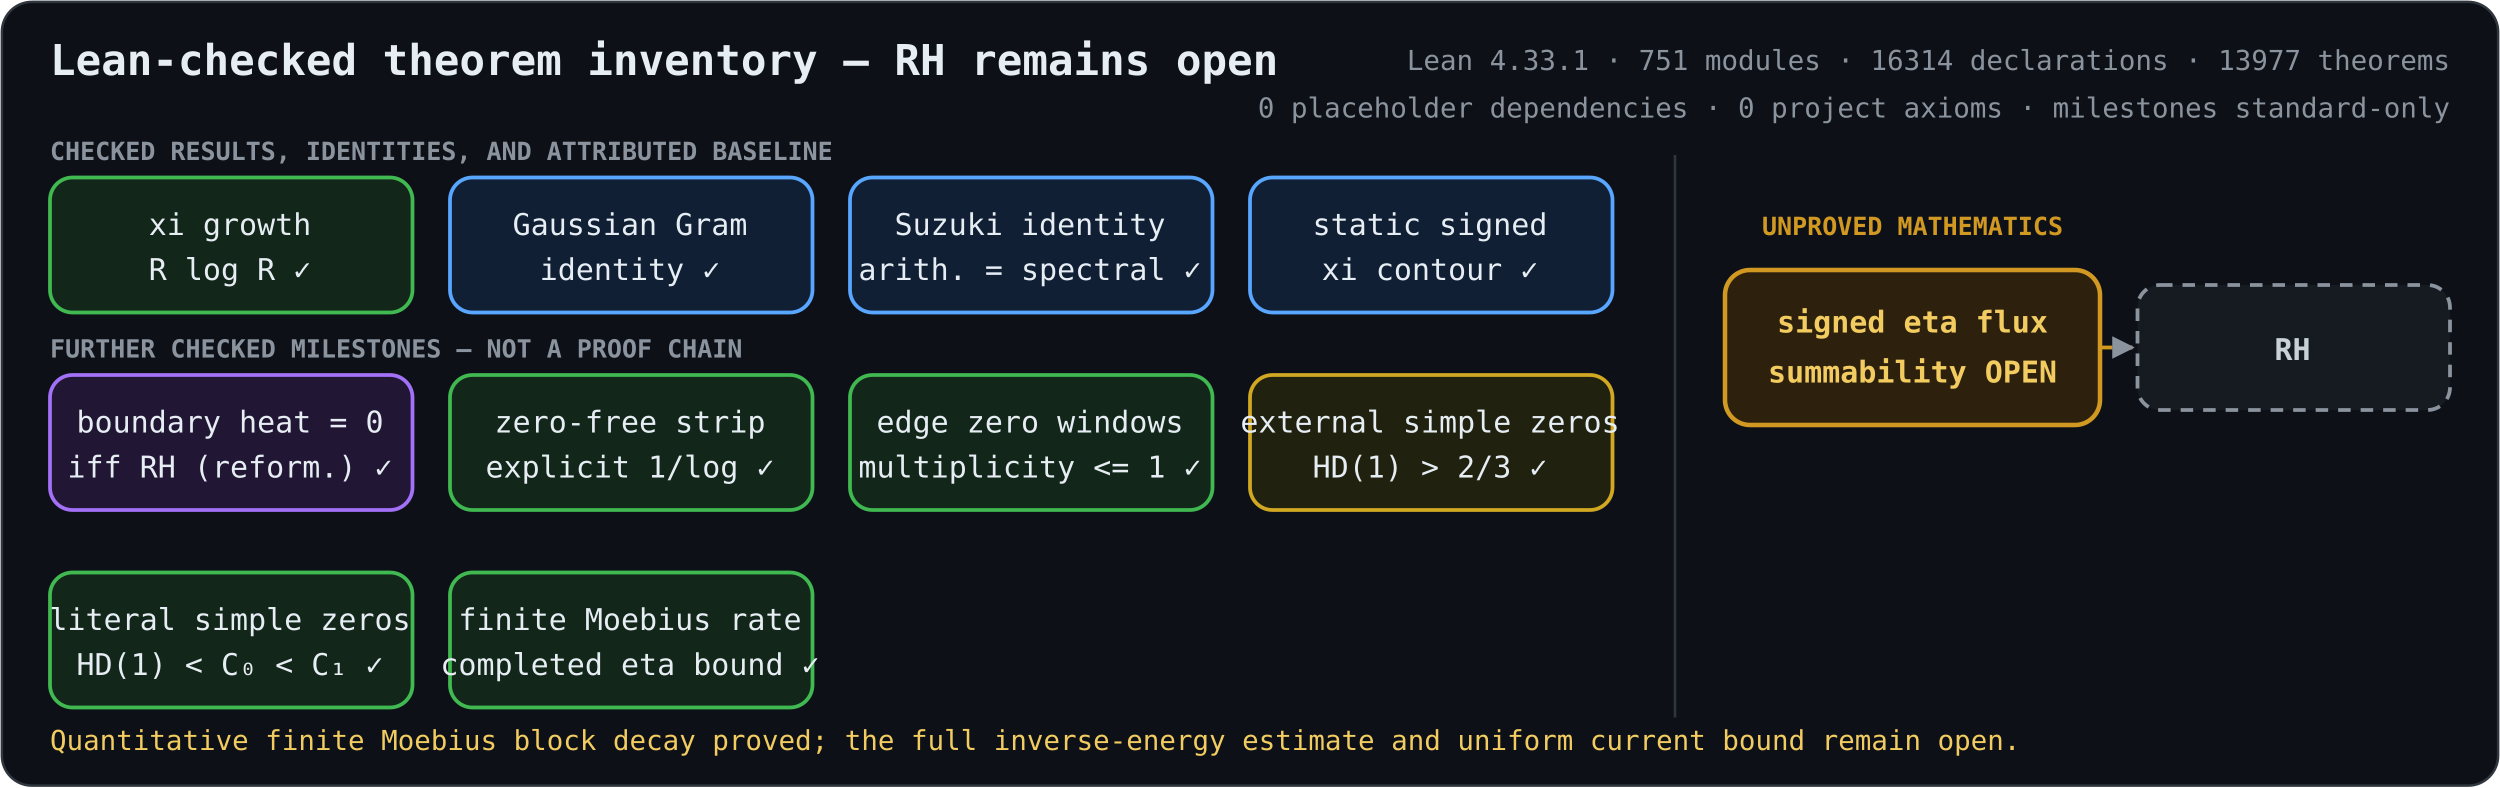
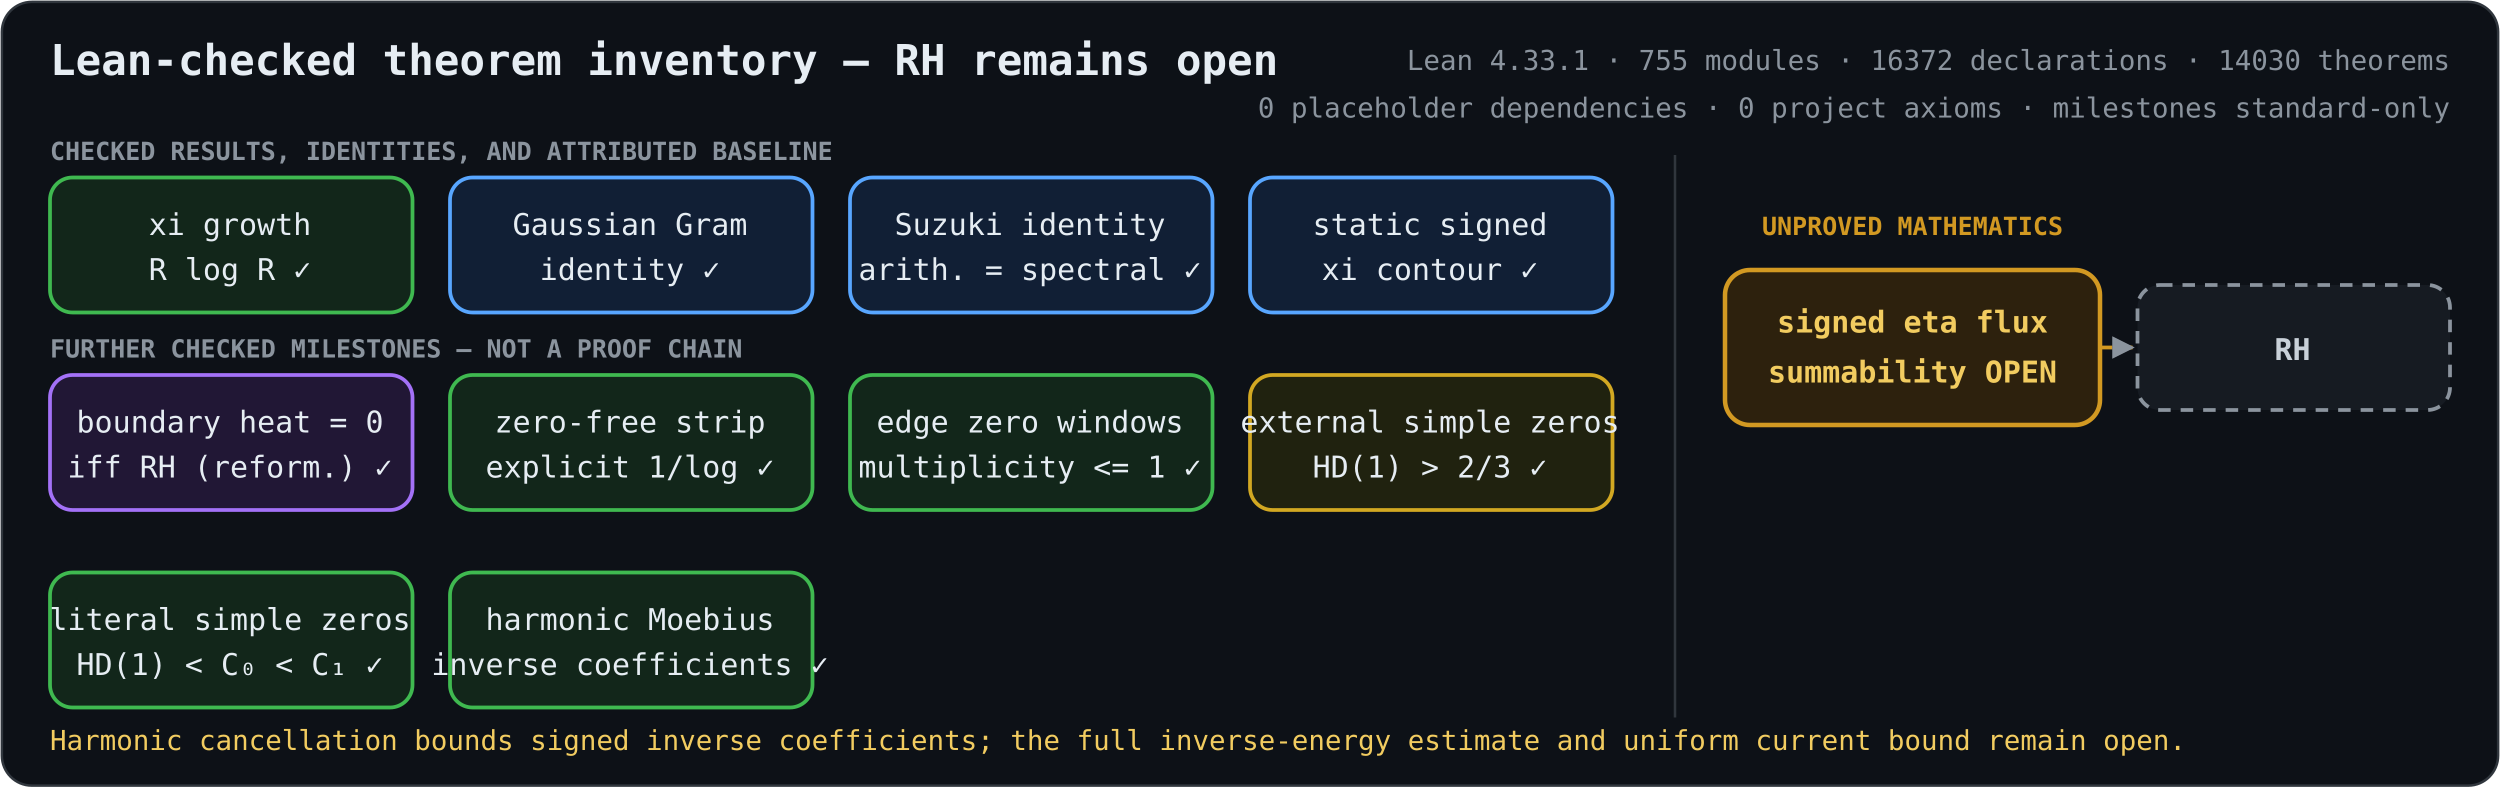
<svg xmlns="http://www.w3.org/2000/svg" role="img" aria-labelledby="title description" viewBox="0 0 1000 315">
  <defs>
    <marker id="arrow" viewBox="0 0 10 10" refX="9" refY="5" markerWidth="6" markerHeight="6" orient="auto-start-reverse">
      <path d="M 0 0 L 10 5 L 0 10 z" fill="#8b949e" />
    </marker>
    <style>
      .bg { fill: #0d1117; stroke: #30363d; }
      text { fill: #e6edf3; font-family: ui-monospace, SFMono-Regular, Menlo, Consolas, monospace; font-size: 12px; text-anchor: middle; }
      .heading { font-size: 17px; font-weight: 700; text-anchor: start; }
      .metrics { fill: #8b949e; font-size: 11px; text-anchor: end; }
      .proved rect { fill: #12261a; stroke: #3fb950; stroke-width: 1.5; }
      .proved.equivalence rect { fill: #211735; stroke: #a371f7; }
      .proved.bridge rect { fill: #111f35; stroke: #58a6ff; }
      .proved.external rect { fill: #20220f; stroke: #d2a822; }
      .open rect { fill: #2d210d; stroke: #d29922; stroke-width: 1.8; }
      .goal rect { fill: #161b22; stroke: #8b949e; stroke-width: 1.5; stroke-dasharray: 5 4; }
      .open text { fill: #f2cc60; font-weight: 700; }
      .goal text { fill: #c9d1d9; font-weight: 700; }
      .open-edge { fill: none; stroke: #d29922; stroke-width: 1.5; stroke-dasharray: 5 4; marker-end: url(#arrow); }
      .section { fill: #8b949e; font-size: 10px; font-weight: 700; text-anchor: start; }
      .gap-label { fill: #d29922; font-size: 10px; font-weight: 700; }
      .frontier { fill: #f2cc60; font-size: 11px; text-anchor: start; }
    </style>
  </defs>
  <rect class="bg" x="0.75" y="0.75" width="998.5" height="313.5" rx="12" />
  <text class="heading" x="20" y="30">Lean-checked theorem inventory — RH remains open</text>
-   <text class="metrics" x="980" y="28">Lean 4.33.1 · 751 modules · 16314 declarations · 13977 theorems</text>
+   <text class="metrics" x="980" y="28">Lean 4.33.1 · 755 modules · 16372 declarations · 14030 theorems</text>
  <text class="metrics" x="980" y="47">0 placeholder dependencies · 0 project axioms · milestones standard-only</text>
  <text class="section" x="20" y="64">CHECKED RESULTS, IDENTITIES, AND ATTRIBUTED BASELINE</text>
  <text class="section" x="20" y="143">FURTHER CHECKED MILESTONES — NOT A PROOF CHAIN</text>
  <line x1="670" y1="62" x2="670" y2="287" stroke="#30363d" />
  <text class="gap-label" x="765" y="94">UNPROVED MATHEMATICS</text>
  <path class="open-edge" d="M840 139 H853" />
  <g class="proved unconditional">
    <rect x="20" y="71" width="145" height="54" rx="9" />
    <text x="92" y="94">xi growth</text>
    <text x="92" y="112">R log R  ✓</text>
  </g>
  <g class="proved bridge">
    <rect x="180" y="71" width="145" height="54" rx="9" />
    <text x="252" y="94">Gaussian Gram</text>
    <text x="252" y="112">identity  ✓</text>
  </g>
  <g class="proved bridge">
    <rect x="340" y="71" width="145" height="54" rx="9" />
    <text x="412" y="94">Suzuki identity</text>
    <text x="412" y="112">arith. = spectral  ✓</text>
  </g>
  <g class="proved bridge">
    <rect x="500" y="71" width="145" height="54" rx="9" />
    <text x="572" y="94">static signed</text>
    <text x="572" y="112">xi contour  ✓</text>
  </g>
  <g class="proved equivalence">
    <rect x="20" y="150" width="145" height="54" rx="9" />
    <text x="92" y="173">boundary heat = 0</text>
    <text x="92" y="191">iff RH (reform.)  ✓</text>
  </g>
  <g class="proved unconditional">
    <rect x="180" y="150" width="145" height="54" rx="9" />
    <text x="252" y="173">zero-free strip</text>
    <text x="252" y="191">explicit 1/log  ✓</text>
  </g>
  <g class="proved unconditional">
    <rect x="340" y="150" width="145" height="54" rx="9" />
    <text x="412" y="173">edge zero windows</text>
    <text x="412" y="191">multiplicity &lt;= 1  ✓</text>
  </g>
  <g class="proved external">
    <rect x="500" y="150" width="145" height="54" rx="9" />
    <text x="572" y="173">external simple zeros</text>
    <text x="572" y="191">HD(1) &gt; 2/3  ✓</text>
  </g>
  <g class="proved unconditional">
    <rect x="20" y="229" width="145" height="54" rx="9" />
    <text x="92" y="252">literal simple zeros</text>
    <text x="92" y="270">HD(1) &lt; C₀ &lt; C₁  ✓</text>
  </g>
  <g class="proved unconditional">
    <rect x="180" y="229" width="145" height="54" rx="9" />
-     <text x="252" y="252">finite Moebius rate</text>
-     <text x="252" y="270">completed eta bound  ✓</text>
+     <text x="252" y="252">harmonic Moebius</text>
+     <text x="252" y="270">inverse coefficients  ✓</text>
  </g>
  <g class="open">
    <rect x="690" y="108" width="150" height="62" rx="10" />
    <text x="765" y="133">signed eta flux</text>
    <text x="765" y="153">summability OPEN</text>
  </g>
  <g class="goal">
    <rect x="855" y="114" width="125" height="50" rx="9" />
    <text x="917" y="144">RH</text>
  </g>
-   <text class="frontier" x="20" y="300">Quantitative finite Moebius block decay proved; the full inverse-energy estimate and uniform current bound remain open.</text>
+   <text class="frontier" x="20" y="300">Harmonic cancellation bounds signed inverse coefficients; the full inverse-energy estimate and uniform current bound remain open.</text>
</svg>
